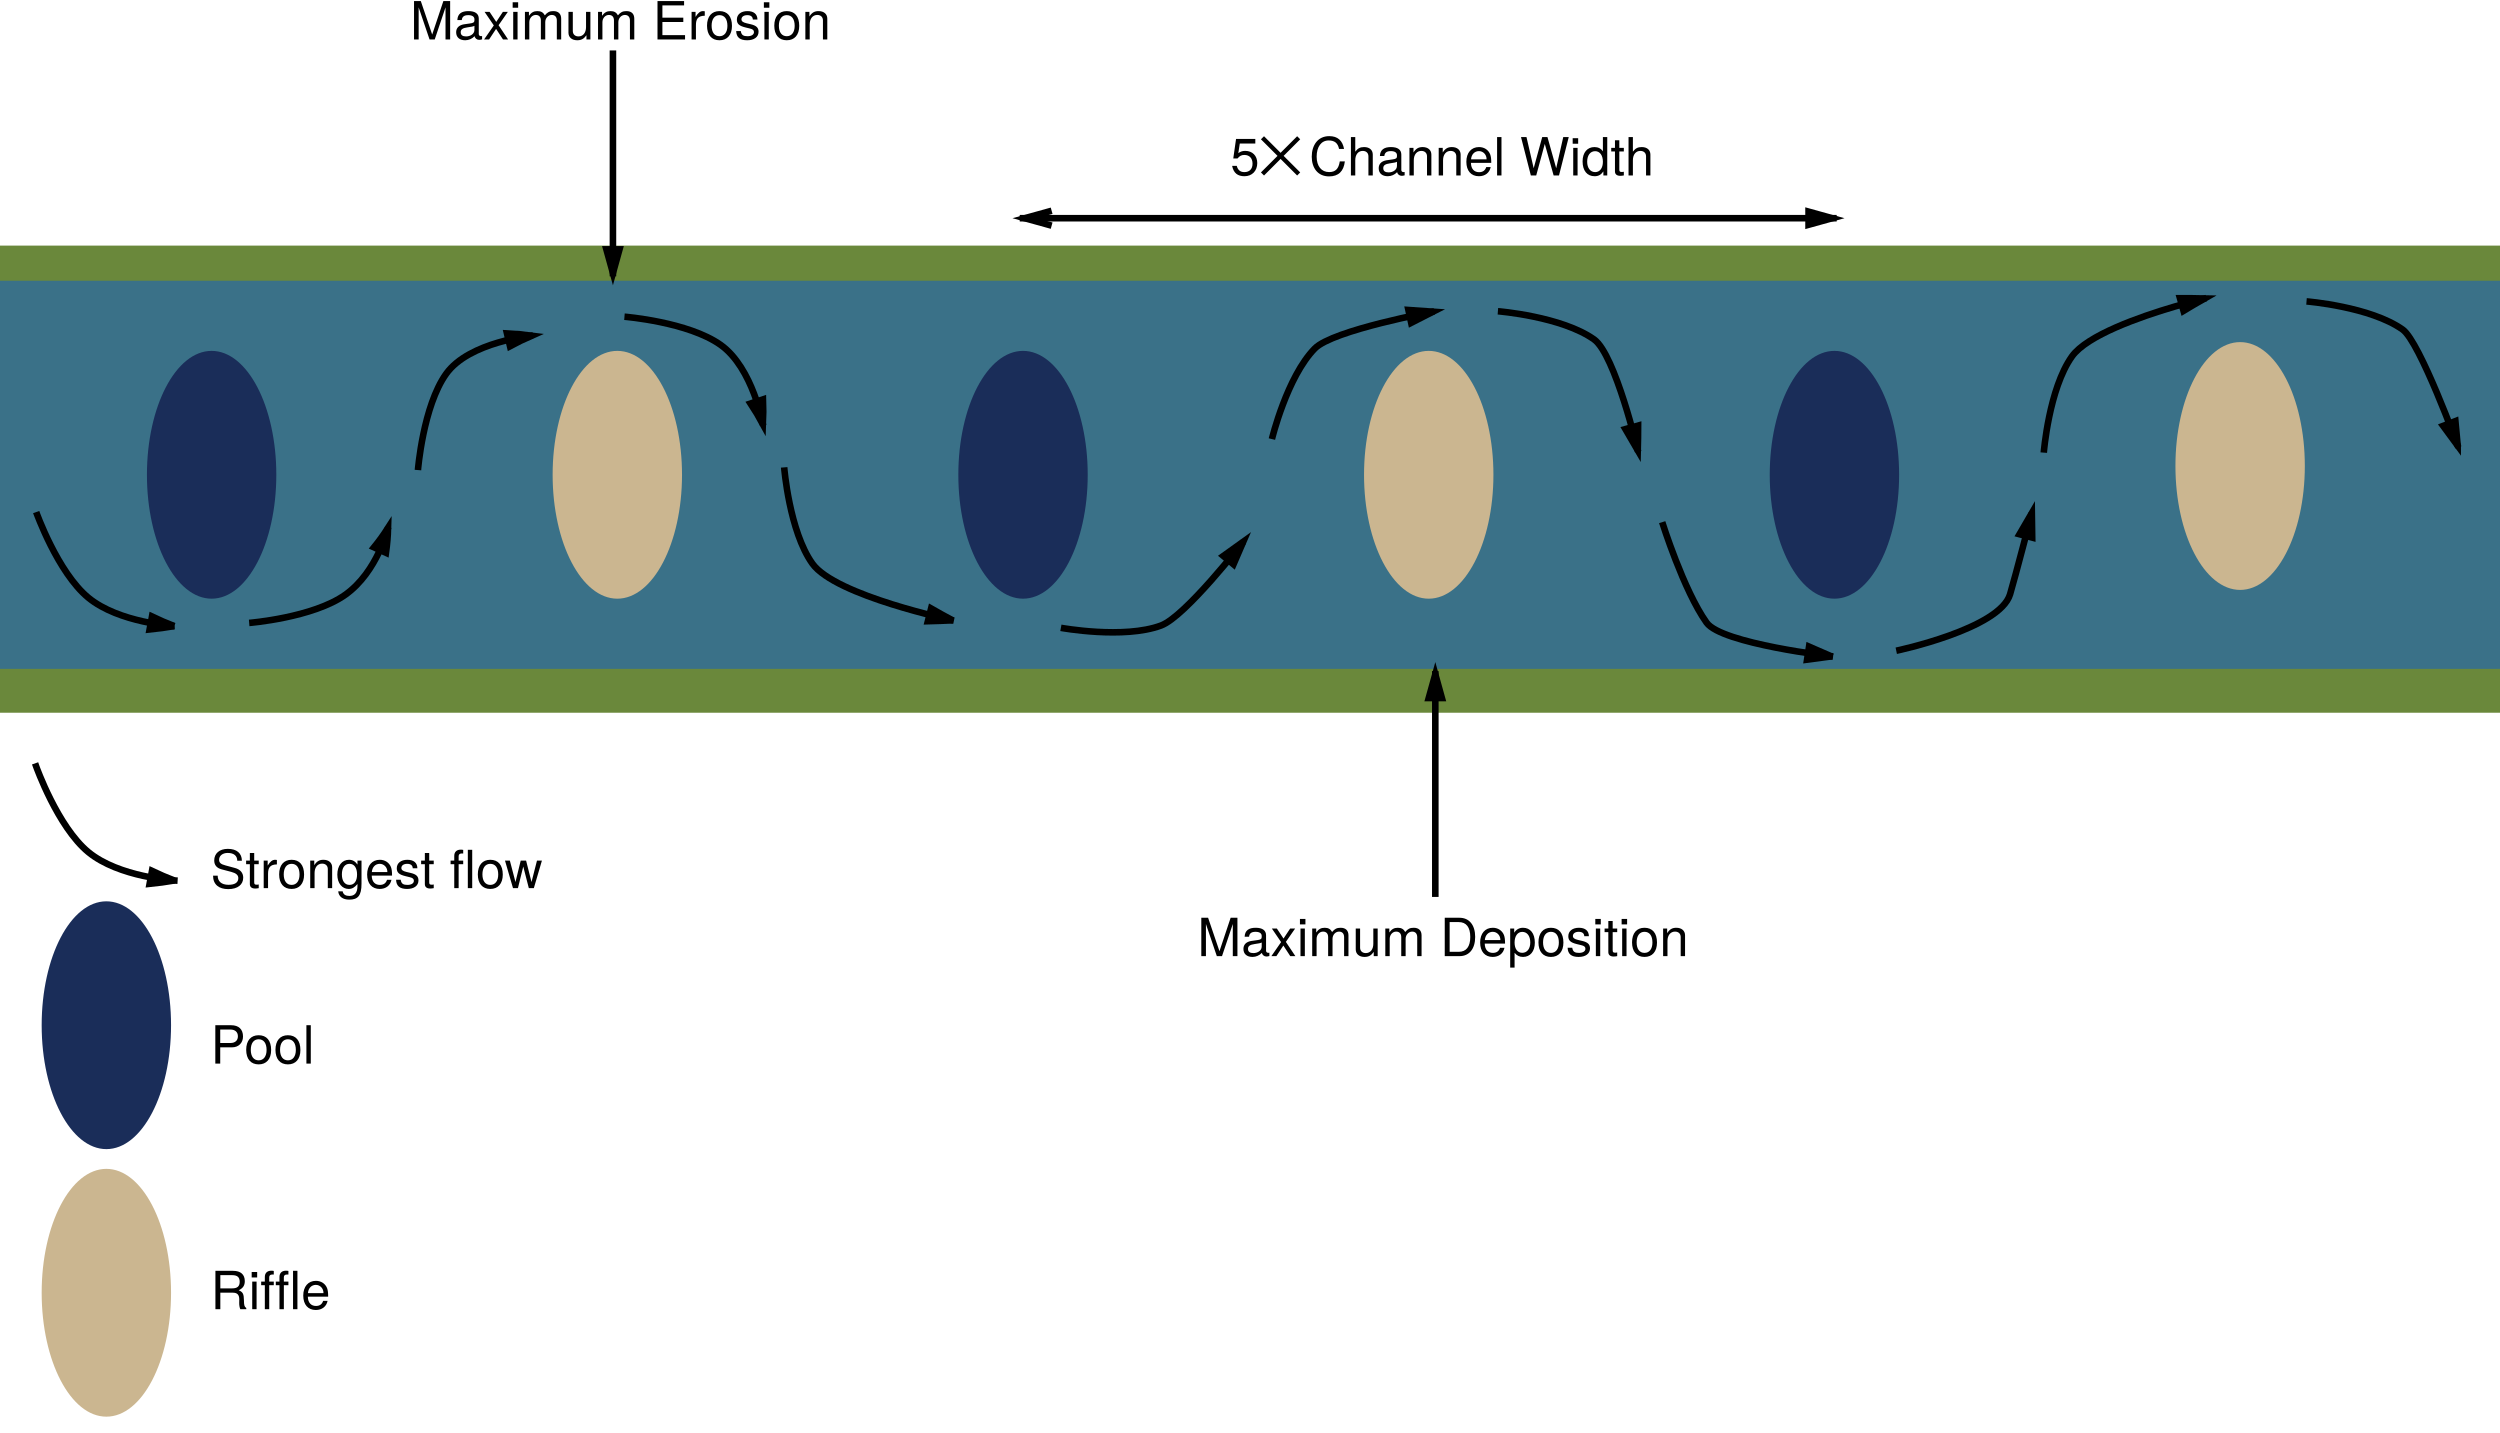
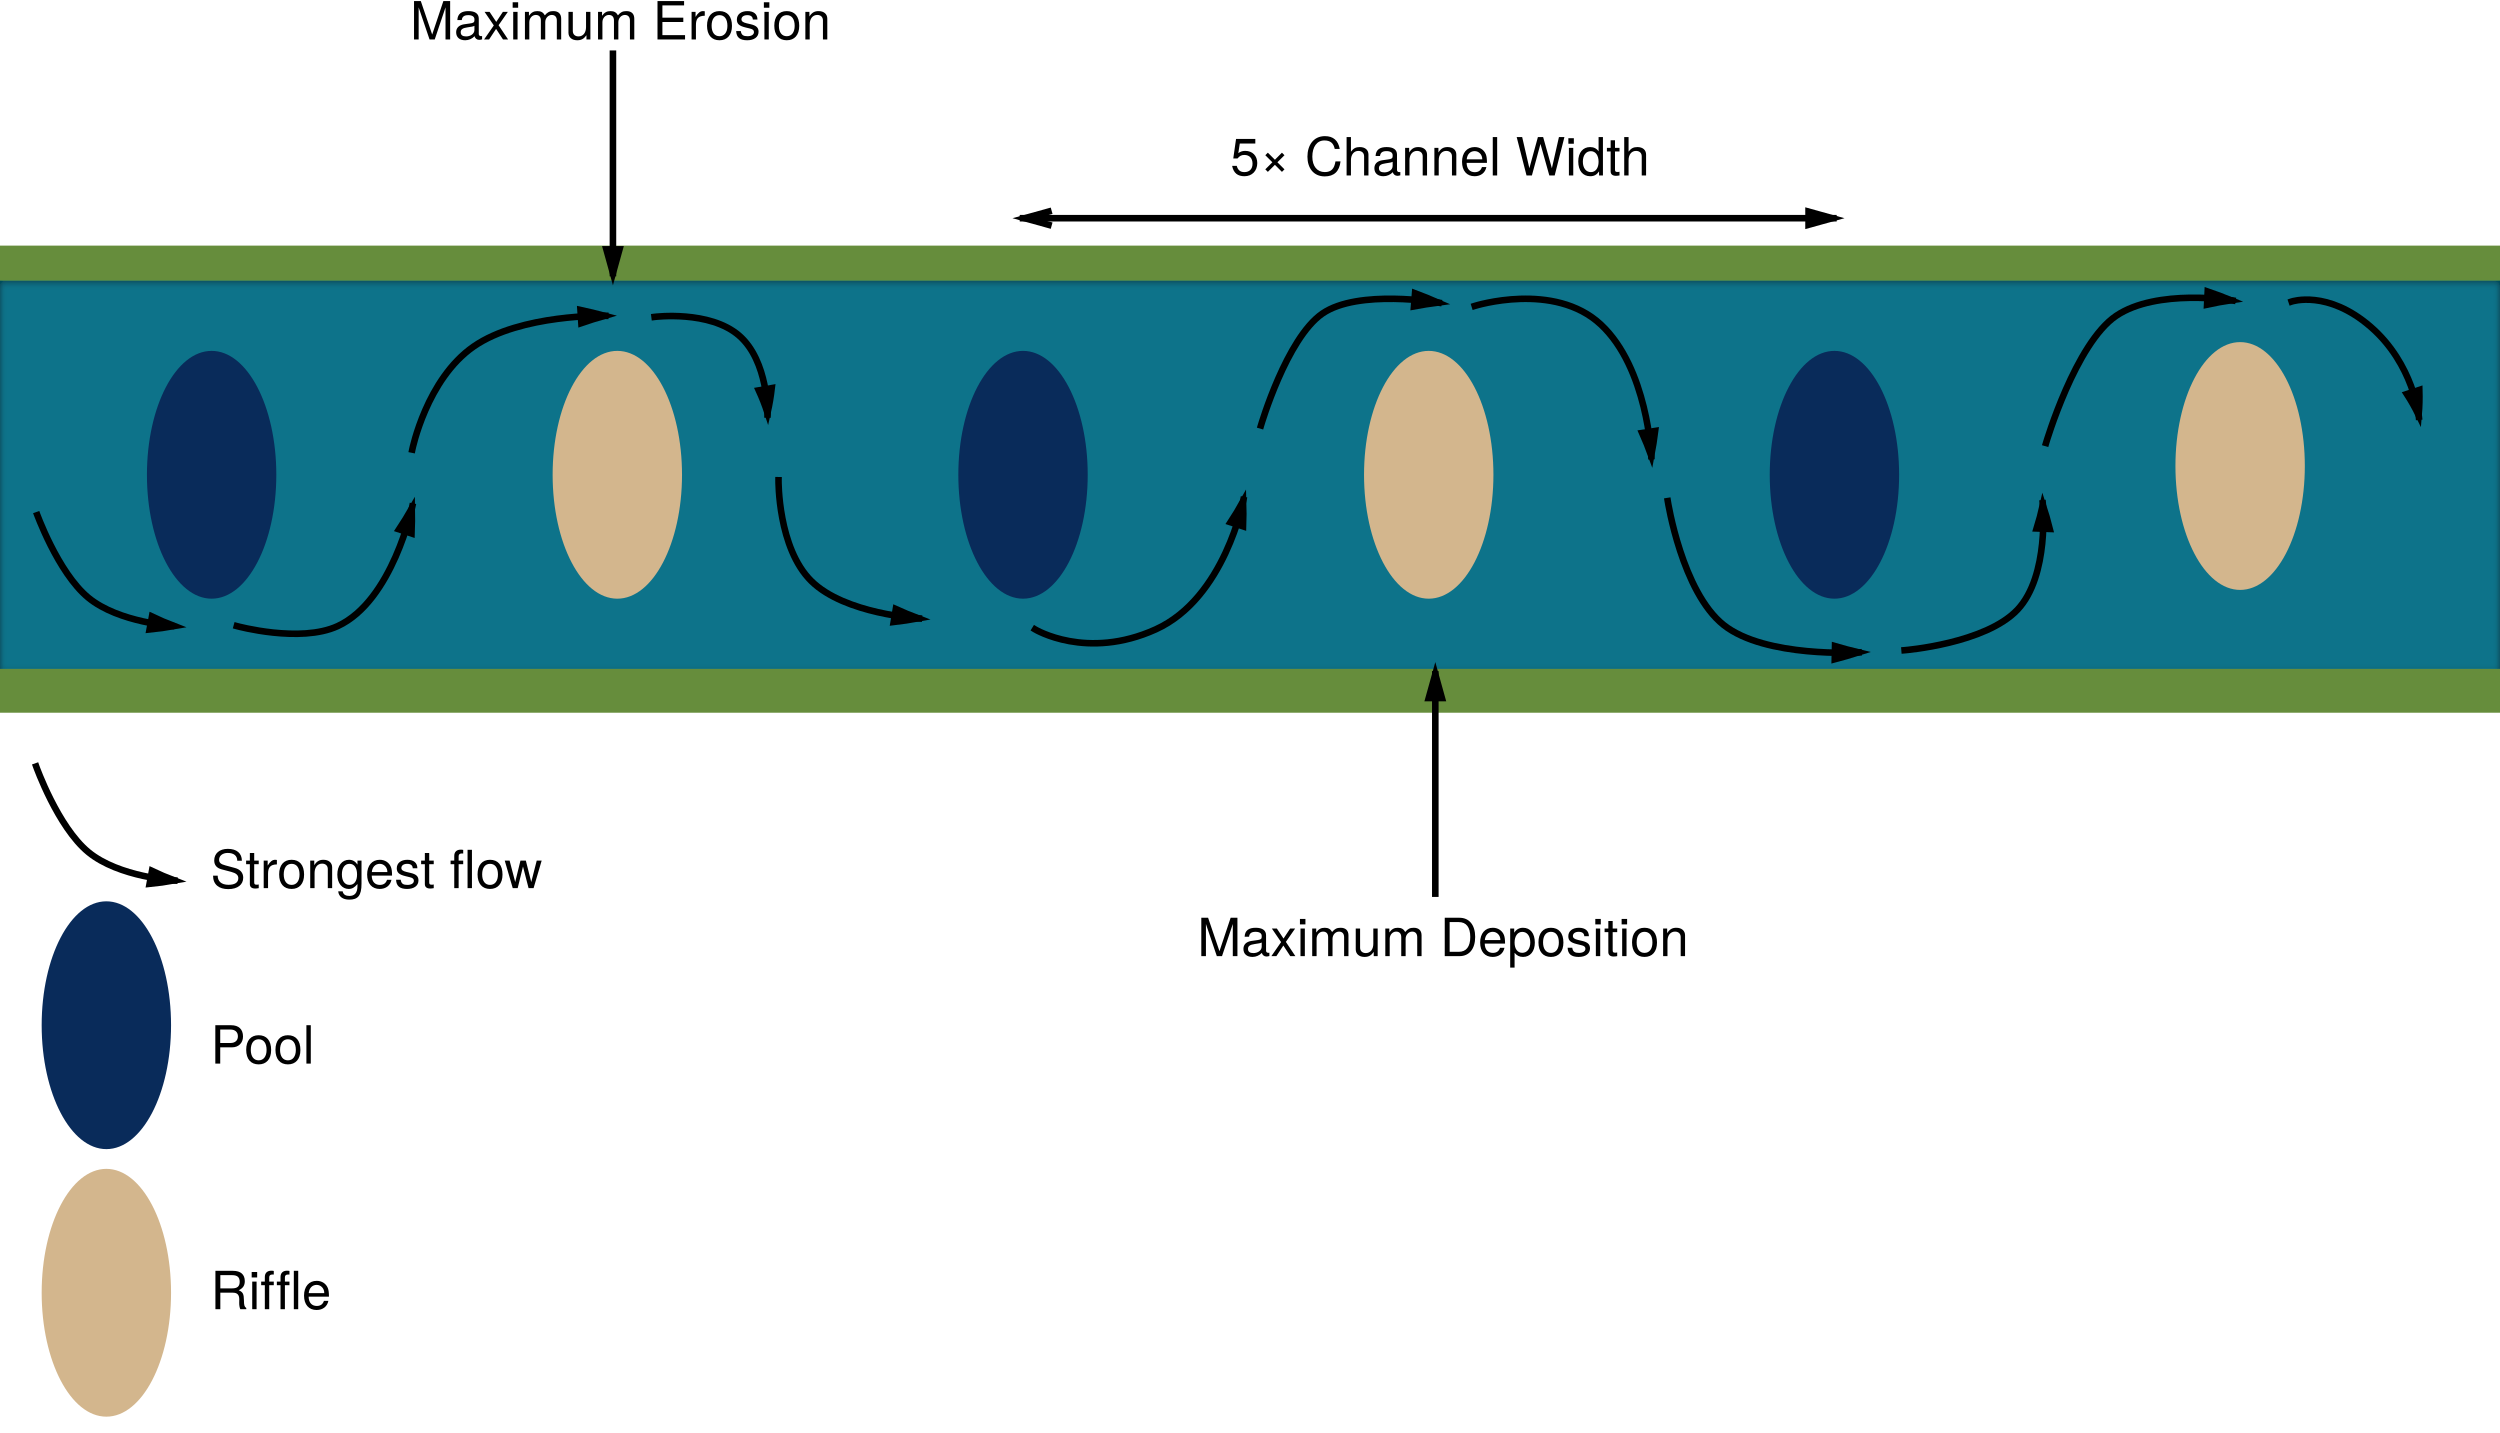
- <svg xmlns="http://www.w3.org/2000/svg" version="1.1" width="1425" height="816.3" id="svg2" xml:space="preserve">
-   <defs id="defs6">
-     <clipPath id="clipPath18">
-       <path d="m0 3280 11400 0 0 2130L0 5410 0 3280z" id="path20" />
-     </clipPath>
-     <clipPath id="clipPath28">
-       <path d="m0 3480 11400 0 0 1770L0 5250 0 3480z" id="path30" />
-     </clipPath>
-     <clipPath id="clipPath42">
-       <path d="m2815 3800c162.9 0 295 253 295 565 0 312-132.1 565-295 565-162.9 0-295-253-295-565 0-312 132.1-565 295-565z" id="path44" />
-     </clipPath>
-     <clipPath id="clipPath48">
-       <path d="m0 0 11400 0 0 6530L0 6530 0 0z" id="path50" />
-     </clipPath>
-     <clipPath id="clipPath58">
-       <path d="m6515 3800c162.9 0 295 253 295 565 0 312-132.1 565-295 565-162.9 0-295-253-295-565 0-312 132.1-565 295-565z" id="path60" />
-     </clipPath>
-     <clipPath id="clipPath64">
-       <path d="m0 0 11400 0 0 6530L0 6530 0 0z" id="path66" />
-     </clipPath>
-     <clipPath id="clipPath74">
-       <path d="m10215 3840c162.9 0 295 253 295 565 0 312-132.1 565-295 565-162.9 0-295-253-295-565 0-312 132.1-565 295-565z" id="path76" />
-     </clipPath>
-     <clipPath id="clipPath80">
-       <path d="m0 0 11400 0 0 6530L0 6530 0 0z" id="path82" />
-     </clipPath>
-     <clipPath id="clipPath90">
-       <path d="m965 3800c162.9 0 295 253 295 565 0 312-132.1 565-295 565-162.9 0-295-253-295-565 0-312 132.1-565 295-565z" id="path92" />
-     </clipPath>
-     <clipPath id="clipPath96">
-       <path d="m0 0 11400 0 0 6530L0 6530 0 0z" id="path98" />
-     </clipPath>
-     <clipPath id="clipPath106">
-       <path d="m4665 3800c162.9 0 295 253 295 565 0 312-132.1 565-295 565-162.9 0-295-253-295-565 0-312 132.1-565 295-565z" id="path108" />
-     </clipPath>
-     <clipPath id="clipPath112">
-       <path d="m0 0 11400 0 0 6530L0 6530 0 0z" id="path114" />
-     </clipPath>
-     <clipPath id="clipPath122">
-       <path d="m8365 3800c162.9 0 295 253 295 565 0 312-132.1 565-295 565-162.9 0-295-253-295-565 0-312 132.1-565 295-565z" id="path124" />
-     </clipPath>
-     <clipPath id="clipPath128">
-       <path d="m0 0 11400 0 0 6530L0 6530 0 0z" id="path130" />
-     </clipPath>
-     <clipPath id="clipPath196">
-       <path d="m485 1290c162.9 0 295 253 295 565 0 312-132.1 565-295 565-162.9 0-295-253-295-565 0-312 132.1-565 295-565z" id="path198" />
-     </clipPath>
-     <clipPath id="clipPath202">
-       <path d="m0 0 11400 0 0 6530L0 6530 0 0z" id="path204" />
-     </clipPath>
-     <clipPath id="clipPath212">
-       <path d="m485 70c162.9 0 295 253 295 565 0 312-132.1 565-295 565C322.1 1200 190 947 190 635 190 323 322.1 70 485 70z" id="path214" />
-     </clipPath>
-     <clipPath id="clipPath218">
-       <path d="m0 0 11400 0 0 6530L0 6530 0 0z" id="path220" />
-     </clipPath>
+ <svg xmlns="http://www.w3.org/2000/svg" width="1140px" height="653px" viewBox="0 0 1140 653" version="1.1">
+   <description>Created with Sketch (http://www.bohemiancoding.com/sketch)</description>
+   <defs>
+     <filter x="-20%" y="-20%" width="140%" height="140%" filterUnits="objectBoundingBox" id="filter-1">
+       <feOffset dx="0" dy="1" in="SourceAlpha" result="shadowOffsetInner1" />
+       <feGaussianBlur stdDeviation="1.5" in="shadowOffsetInner1" result="shadowBlurInner1" />
+       <feComposite in="shadowBlurInner1" in2="SourceAlpha" operator="arithmetic" k2="-1" k3="1" result="shadowInnerInner1" />
+       <feColorMatrix values="0 0 0 0 0   0 0 0 0 0   0 0 0 0 0  0 0 0 0.7 0" in="shadowInnerInner1" type="matrix" result="shadowMatrixInner1" />
+       <feMerge>
+         <feMergeNode in="SourceGraphic" />
+         <feMergeNode in="shadowMatrixInner1" />
+       </feMerge>
+     </filter>
  </defs>
-   <g transform="matrix(1.25,0,0,-1.25,0,816.25)" id="g10">
-     <g transform="scale(0.1,0.1)" id="g12">
-       <g id="g14">
-         <g clip-path="url(#clipPath18)" id="g16">
-           <path d="m0 3230 11450 0 0 2230L0 5460 0 3230z" id="path22" fill="#6a883b" />
-         </g>
-       </g>
-       <g id="g24">
-         <g clip-path="url(#clipPath28)" id="g26">
-           <path d="m0 3430 11450 0 0 1870L0 5300 0 3430z" id="path32" fill="#3a7188" />
-         </g>
-       </g>
-       <g transform="matrix(11400,0,0,1850,0,3440)" id="g34">
-         <image width="1" height="1" transform="matrix(1,0,0,-1,0,1)" id="image36" />
-       </g>
-       <g id="g38">
-         <g clip-path="url(#clipPath42)" id="g40">
-           <g clip-path="url(#clipPath48)" id="g46">
-             <path d="m2470 3750 690 0 0 1230-690 0 0-1230z" id="path52" fill="#cbb690" />
-           </g>
-         </g>
-       </g>
-       <g id="g54">
-         <g clip-path="url(#clipPath58)" id="g56">
-           <g clip-path="url(#clipPath64)" id="g62">
-             <path d="m6170 3750 690 0 0 1230-690 0 0-1230z" id="path68" fill="#cbb690" />
-           </g>
-         </g>
-       </g>
-       <g id="g70">
-         <g clip-path="url(#clipPath74)" id="g72">
-           <g clip-path="url(#clipPath80)" id="g78">
-             <path d="m9870 3790 690 0 0 1230-690 0 0-1230z" id="path84" fill="#cbb690" />
-           </g>
-         </g>
-       </g>
-       <g id="g86">
-         <g clip-path="url(#clipPath90)" id="g88">
-           <g clip-path="url(#clipPath96)" id="g94">
-             <path d="m620 3750 690 0 0 1230-690 0 0-1230z" id="path100" fill="#1a2d59" />
-           </g>
-         </g>
-       </g>
-       <g id="g102">
-         <g clip-path="url(#clipPath106)" id="g104">
-           <g clip-path="url(#clipPath112)" id="g110">
-             <path d="m4320 3750 690 0 0 1230-690 0 0-1230z" id="path116" fill="#1a2d59" />
-           </g>
-         </g>
-       </g>
-       <g id="g118">
-         <g clip-path="url(#clipPath122)" id="g120">
-           <g clip-path="url(#clipPath128)" id="g126">
-             <path d="m8020 3750 690 0 0 1230-690 0 0-1230z" id="path132" fill="#1a2d59" />
-           </g>
-         </g>
-       </g>
-       <path d="m165 4195c0 0 97.8-275 237.7-390.4C542.5 3689.2 795 3675 795 3675" id="path134" style="fill:none;stroke-width:30;stroke:#000" />
-       <path d="m794.6 3675c-36.4 14-66.9 27.1-101.5 43.6-3.8-20.6-7.1-38.3-10.9-59 39.8 4 73.6 8.6 112.5 15.4l0 0z" id="path136" style="fill:none;stroke-width:30;stroke:#000" />
-       <path d="m1136.2 3689.5c0 0 290.9 23.4 438.6 128.6 147.7 105.2 195.5 308 195.5 308" id="path138" style="fill:none;stroke-width:30;stroke:#000" />
-       <path d="m1769.6 4123.1c-20.9-32.8-40.3-59.5-64.2-89 19.1-8.7 35.5-16.2 54.6-24.9 5.6 40.2 8.6 74.4 9.6 113.9l0 0z" id="path140" style="fill:none;stroke-width:30;stroke:#000" />
-       <path d="m1905.8 4386.5c0 0 23.3 290.9 128.5 438.6C2139.6 4972.8 2430 5000 2430 5000" id="path142" style="fill:none;stroke-width:30;stroke:#000" />
-       <path d="m2424.9 4999.5c-35.6-15.6-65.5-30.1-99.2-48.2-4.8 20.4-9 37.9-13.9 58.4 40-2 74.1-5 113.1-10.2l0 0z" id="path144" style="fill:none;stroke-width:30;stroke:#000" />
-       <path d="m2847.5 5085.8c0 0 290.9-23.3 438.6-128.5C3433.8 4852.1 3480 4590 3480 4590" id="path146" style="fill:none;stroke-width:30;stroke:#000" />
-       <path d="m3479 4595.4c-18.6 34.3-35.6 62.7-56.6 94.6 19.9 6.7 37 12.4 56.9 19 1.5-40 1.5-74.2-0.3-113.6l0 0z" id="path148" style="fill:none;stroke-width:30;stroke:#000" />
-       <path d="m3575.8 4398.8c0 0 23.3-290.9 128.5-438.6C3809.6 3812.5 4350 3700 4350 3700" id="path150" style="fill:none;stroke-width:30;stroke:#000" />
-       <path d="m4343.5 3701.4c-34.6 18.5-63.8 34.7-97.7 54-5.2-20.4-9.6-37.8-14.7-58.2 39.5 1 73.2 2.3 112.5 4.2l0 0z" id="path152" style="fill:none;stroke-width:30;stroke:#000" />
-       <path d="m4837.6 3667.1c0 0 287.1-52.7 456.9 10.6C5405.4 3719.1 5670 4060 5670 4060" id="path154" style="fill:none;stroke-width:30;stroke:#000" />
-       <path d="m5669.7 4059.6c-31.7-23.1-59-42.5-91-64.9 16.2-13.4 30-24.9 46.2-38.3 16 36 29.5 67 44.8 103.2l0 0z" id="path156" style="fill:none;stroke-width:30;stroke:#000" />
-       <path d="m5799.9 4527.8c0 0 68.6 283.7 195.6 413.1C6078.4 5025.4 6540 5110 6540 5110" id="path158" style="fill:none;stroke-width:30;stroke:#000" />
-       <path d="m6534.5 5109c-34.9-17.5-64.8-32.8-99.5-50.9-4.4 20.5-8.2 38.1-12.7 58.6 39.5-2.4 73.2-4.7 112.2-7.7l0 0z" id="path160" style="fill:none;stroke-width:30;stroke:#000" />
-       <path d="m6830.4 5110.7c0 0 290.9-23.3 438.6-128.5C7365.4 4913.5 7470 4470 7470 4470" id="path162" style="fill:none;stroke-width:30;stroke:#000" />
-       <path d="m7468.3 4477c-19.4 34-36.2 62.9-56.2 96.4 20.2 5.6 37.6 10.4 57.8 16-0.1-39.5-0.6-73.2-1.6-112.4l0 0z" id="path164" style="fill:none;stroke-width:30;stroke:#000" />
-       <path d="m7579.6 4149c0 0 97.3-310.7 202.5-458.4 68.7-96.4 576.8-154.6 576.8-154.6" id="path166" style="fill:none;stroke-width:30;stroke:#000" />
-       <path d="m8351.9 3536.8c-36.2 15.2-66.9 28.5-102.6 44.4-3.1-20.8-5.8-38.6-9-59.3 39.2 4.9 72.6 9.4 111.5 15l0 0z" id="path168" style="fill:none;stroke-width:30;stroke:#000" />
-       <path d="m8646.9 3562.6c0 0 472.4 99.3 519.1 257.8 24.9 84.3 99.2 370.3 99.2 370.3" id="path170" style="fill:none;stroke-width:30;stroke:#000" />
-       <path d="m9265.2 4190.6c-19.7-33.9-36.6-62.8-56.3-96.7 20.3-5.3 37.7-9.9 58-15.3-0.5 39.3-1.1 72.8-1.7 112l0 0z" id="path172" style="fill:none;stroke-width:30;stroke:#000" />
-       <path d="m9319.6 4466c0 0 23.3 290.9 128.5 438.6 68.7 96.4 308.8 180.4 467.2 227.1 84.3 24.9 145.6 39.1 145.6 39.1" id="path174" style="fill:none;stroke-width:30;stroke:#000" />
-       <path d="m10053.2 5169c-34.1-19.4-62.9-36.4-96.3-56.5-5.7 20.2-10.6 37.5-16.3 57.7 39.5 0.1 73.2-0.3 112.6-1.2l0 0z" id="path176" style="fill:none;stroke-width:30;stroke:#000" />
-       <path d="m10517.7 5155.6c0 0 290.9-23.3 438.6-128.5 78.5-55.9 253.7-537.1 253.7-537.1" id="path178" style="fill:none;stroke-width:30;stroke:#000" />
-       <path d="m11207.1 4498c-23 31.6-43 58.7-66.3 90 19.5 7.6 36.3 14.2 55.9 21.8 3.8-39.1 7-72.8 10.4-111.7l0 0z" id="path180" style="fill:none;stroke-width:30;stroke:#000" />
-       <path d="m165 3035c0 0 97.8-275 237.7-390.4C542.5 2529.2 795 2515 795 2515" id="path182" style="fill:none;stroke-linecap:square;stroke-width:30;stroke:#000" />
-       <path d="m794.6 2515c-36.4 14-66.9 27.1-101.5 43.6-3.8-20.6-7.1-38.3-10.9-59 39.8 4 73.6 8.6 112.5 15.4l0 0z" id="path184" style="fill:none;stroke-linecap:square;stroke-width:30;stroke:#000" />
-       <g transform="scale(10,10)" id="g186">
-         <text transform="matrix(1,0,0,-1,96,248)" id="text188">
-           <tspan x="0" y="0" id="tspan190" style="-inkscape-font-specification:HelveticaNeue-Light;fill:#000;font-family:HelveticaNeue;font-size:24;font-weight:lighter;writing-mode:lr-tb">Strongest ﬂow</tspan>
-         </text>
-       </g>
-       <g id="g192">
-         <g clip-path="url(#clipPath196)" id="g194">
-           <g clip-path="url(#clipPath202)" id="g200">
-             <path d="m140 1240 690 0 0 1230-690 0 0-1230z" id="path206" fill="#1a2d59" />
-           </g>
-         </g>
-       </g>
-       <g id="g208">
-         <g clip-path="url(#clipPath212)" id="g210">
-           <g clip-path="url(#clipPath218)" id="g216">
-             <path d="m140 20 690 0 0 1230-690 0 0-1230z" id="path222" fill="#cbb690" />
-           </g>
-         </g>
-       </g>
-       <g transform="scale(10,10)" id="g224">
-         <text transform="matrix(1,0,0,-1,96,168)" id="text226">
-           <tspan x="0" y="0" id="tspan228" style="-inkscape-font-specification:HelveticaNeue-Light;fill:#000;font-family:HelveticaNeue;font-size:24;font-weight:lighter;writing-mode:lr-tb">Pool</tspan>
-           <tspan x="0" y="112" id="tspan230" style="-inkscape-font-specification:HelveticaNeue-Light;fill:#000;font-family:HelveticaNeue;font-size:24;font-weight:lighter;writing-mode:lr-tb">Rifﬂe</tspan>
-         </text>
-       </g>
-       <path d="m6545 2455 0 1000" id="path232" style="fill:none;stroke-linecap:square;stroke-width:30;stroke:#000" />
-       <path d="m6545 3455c-10.5-37.8-19.5-70.2-30-108 21 0 39 0 60 0-10.5 37.8-19.5 70.2-30 108l0 0z" id="path234" style="fill:none;stroke-linecap:square;stroke-width:30;stroke:#000" />
-       <g transform="scale(10,10)" id="g236">
-         <text transform="matrix(1,0,0,-1,546,217)" id="text238">
-           <tspan x="0" y="0" id="tspan240" style="-inkscape-font-specification:HelveticaNeue-Light;fill:#000;font-family:HelveticaNeue;font-size:24;font-weight:lighter;writing-mode:lr-tb">Maximum Deposition</tspan>
-         </text>
-       </g>
-       <path d="m2795 6285 0-1000" id="path242" style="fill:none;stroke-linecap:square;stroke-width:30;stroke:#000" />
-       <path d="m2795 5285c10.5 37.8 19.5 70.2 30 108-21 0-39 0-60 0 10.5-37.8 19.5-70.2 30-108l0 0z" id="path244" style="fill:none;stroke-linecap:square;stroke-width:30;stroke:#000" />
-       <g transform="scale(10,10)" id="g246">
-         <text transform="matrix(1,0,0,-1,187,635)" id="text248">
-           <tspan x="0" y="0" id="tspan250" style="-inkscape-font-specification:HelveticaNeue-Light;fill:#000;font-family:HelveticaNeue;font-size:24;font-weight:lighter;writing-mode:lr-tb">Maximum Erosion</tspan>
-         </text>
-       </g>
-       <path d="m4665 5535 3695.2 0" id="path252" style="fill:none;stroke-linecap:square;stroke-width:30;stroke:#000" />
-       <path d="m8355 5535c-37.8 10.5-70.2 19.5-108 30 0-21 0-39 0-60 37.8 10.5 70.2 19.5 108 30l0 0zm-3574-30c-37.8 10.5-70.2 19.5-108 30 37.8 10.5 70.2 19.5 108 30" id="path254" style="fill:none;stroke-linecap:square;stroke-width:30;stroke:#000" />
-       <g transform="scale(10,10)" id="g256">
-         <text transform="matrix(1,0,0,-1,561,573)" id="text258">
-           <tspan x="0" y="0" id="tspan260" style="-inkscape-font-specification:HelveticaNeue-Light;fill:#000;font-family:HelveticaNeue;font-size:24;font-weight:lighter;writing-mode:lr-tb">5</tspan>
-         </text>
-         <text transform="matrix(1,0,0,-1,574.3441,573)" id="text262">
-           <tspan x="0" y="0" id="tspan264" style="-inkscape-font-specification:AppleSymbols;fill:#000;font-family:AppleSymbols;font-size:24;writing-mode:lr-tb">⨉</tspan>
-         </text>
-         <text transform="matrix(1,0,0,-1,597.0005,573)" id="text266">
-           <tspan x="0" y="0" id="tspan268" style="-inkscape-font-specification:HelveticaNeue-Light;fill:#000;font-family:HelveticaNeue;font-size:24;font-weight:lighter;writing-mode:lr-tb">Channel Width</tspan>
-         </text>
-       </g>
+   <g id="Page-1" stroke="none" stroke-width="1" fill="none" fill-rule="evenodd">
+     <rect id="River-banks" fill="#668D3C" x="0" y="112" width="1140" height="213" />
+     <rect id="River-Channel" fill="#09738A" filter="url(#filter-1)" x="0" y="128" width="1140" height="177" />
+     <g id="Riffles-&amp;-Pools" transform="translate(67, 156)">
+       <path d="M214.5 117C230.792 117 244 91.704 244 60.5 244 29.296 230.792 4 214.5 4 198.208 4 185 29.296 185 60.5 185 91.704 198.208 117 214.5 117Z" id="Riffle" fill="#D3B68D" />
+       <path d="M584.5 117C600.792 117 614 91.704 614 60.5 614 29.296 600.792 4 584.5 4 568.208 4 555 29.296 555 60.5 555 91.704 568.208 117 584.5 117Z" id="Riffle-2" fill="#D3B68D" />
+       <path d="M954.5 113C970.792 113 984 87.704 984 56.5 984 25.296 970.792 0 954.5 0 938.208 0 925 25.296 925 56.5 925 87.704 938.208 113 954.5 113Z" id="Riffle-3" fill="#D3B68D" />
+       <path d="M29.5 117C45.792 117 59 91.704 59 60.5 59 29.296 45.792 4 29.5 4 13.208 4 0 29.296 0 60.5 0 91.704 13.208 117 29.5 117Z" id="Pool" fill="#092B5A" />
+       <path d="M399.5 117C415.792 117 429 91.704 429 60.5 429 29.296 415.792 4 399.5 4 383.208 4 370 29.296 370 60.5 370 91.704 383.208 117 399.5 117Z" id="Pool-2" fill="#092B5A" />
+       <path d="M769.5 117C785.792 117 799 91.704 799 60.5 799 29.296 785.792 4 769.5 4 753.208 4 740 29.296 740 60.5 740 91.704 753.208 117 769.5 117Z" id="Pool-3" fill="#092B5A" />
+     </g>
+     <g id="Fucking-arrows" transform="translate(17, 136)" stroke="#000000" stroke-width="3">
+       <path d="M-0.5 97.5C-0.5 97.5 9.285 124.997 23.268 136.539 37.252 148.081 62.5 149.5 62.5 149.5" id="Line" />
+       <path id="Line-decoration-1" d="M62.459 149.498C58.816 148.098 55.774 146.783 52.308 145.139 51.925 147.204 51.596 148.974 51.213 151.038 55.198 150.641 58.571 150.183 62.459 149.498 62.459 149.498 62.459 149.498 62.459 149.498Z" />
+       <path d="M91 149.5C91 149.5 119.895 157.404 137 149.5 161.968 137.963 171 95 171 95" id="Line" stroke-linecap="square" />
+       <path id="Line-decoration-1" d="M170.786 95.945C168.835 99.333 167.084 102.164 164.966 105.38 166.96 106.04 168.669 106.606 170.662 107.266 170.818 103.287 170.86 99.888 170.786 95.945 170.786 95.945 170.786 95.945 170.786 95.945Z" stroke-linecap="square" />
+       <path d="M171 69C171 69 177.495 36.907 199 22 220.505 7.093 259 8 259 8" id="Line" stroke-linecap="square" />
+       <path id="Line-decoration-1" d="M258.687 7.995C254.87 6.974 251.587 6.183 247.7 5.345 247.838 7.44 247.957 9.236 248.096 11.332 251.757 10.079 254.918 9.073 258.687 7.995 258.687 7.995 258.687 7.995 258.687 7.995Z" stroke-linecap="square" />
+       <path d="M281.5 8.5C281.5 8.5 306.522 5.354 320 17 333.478 28.646 333 53 333 53" id="Line" stroke-linecap="square" />
+       <path id="Line-decoration-1" d="M332.999 52.231C333.871 48.37 334.445 44.995 334.914 40.974 332.846 41.335 331.072 41.644 329.004 42.005 330.573 45.461 331.777 48.527 332.999 52.231 332.999 52.231 332.999 52.231 332.999 52.231Z" stroke-linecap="square" />
+       <path d="M338 83C338 83 337.667 113.906 353 129 368.333 144.094 402 146 402 146" id="Line" stroke-linecap="square" />
+       <path id="Line-decoration-1" d="M401.727 145.982C398.074 144.592 395.012 143.308 391.496 141.719 391.155 143.791 390.863 145.567 390.522 147.639 394.488 147.173 397.844 146.68 401.727 145.982 401.727 145.982 401.727 145.982 401.727 145.982Z" stroke-linecap="square" />
+       <path d="M455 151C455 151 478.483 165.265 510 151 541.517 136.735 550 92 550 92" id="Line" stroke-linecap="square" />
+       <path id="Line-decoration-1" d="M549.862 92.672C547.961 96.081 546.235 98.923 544.131 102.147 546.126 102.803 547.836 103.365 549.831 104.021 549.976 100.024 549.992 96.614 549.862 92.672 549.862 92.672 549.862 92.672 549.862 92.672Z" stroke-linecap="square" />
+       <path d="M558 58C558 58 569.637 18.313 586 7 602.363-4.313 639 2 639 2" id="Line" stroke-linecap="square" />
+       <path id="Line-decoration-1" d="M638.745 1.958C635.147 0.387 631.985-0.883 628.264-2.28 628.097-0.187 627.954 1.607 627.786 3.701 631.581 2.996 634.884 2.47 638.745 1.958 638.745 1.958 638.745 1.958 638.745 1.958Z" stroke-linecap="square" />
+       <path d="M655.5 3.5C655.5 3.5 691.684-7.904 713 12 734.316 31.904 736 72 736 72" id="Line" stroke-linecap="square" />
+       <path id="Line-decoration-1" d="M735.986 71.72C736.726 67.834 737.251 64.473 737.755 60.516 735.68 60.837 733.901 61.113 731.826 61.434 733.382 64.962 734.637 68.043 735.986 71.72 735.986 71.72 735.986 71.72 735.986 71.72Z" stroke-linecap="square" />
+       <path d="M743.5 92.5C743.5 92.5 749.975 133.911 769 149 788.025 164.089 830.5 161.5 830.5 161.5" id="Line" stroke-linecap="square" />
+       <path id="Line-decoration-1" d="M830.5 161.5C826.708 160.584 823.488 159.719 819.772 158.634 819.73 160.733 819.694 162.533 819.652 164.633 823.493 163.619 826.751 162.684 830.5 161.5 830.5 161.5 830.5 161.5 830.5 161.5Z" stroke-linecap="square" />
+       <path d="M851.5 160.5C851.5 160.5 888.388 157.54 903 142 917.612 126.46 914.5 93.5 914.5 93.5" id="Line" stroke-linecap="square" />
+       <path id="Line-decoration-1" d="M914.563 94.294C913.69 98.109 912.827 101.316 911.704 104.975 913.803 105.053 915.602 105.119 917.7 105.196 916.727 101.328 915.789 98.053 914.563 94.294 914.563 94.294 914.563 94.294 914.563 94.294Z" stroke-linecap="square" />
+       <path d="M916 66C916 66 929.414 20.54 948 8 966.586-4.54 1001 1 1001 1" id="Line" stroke-linecap="square" />
+       <path id="Line-decoration-1" d="M1000.317 0.899C996.674-0.594 993.492-1.781 989.711-3.068 989.61-0.97 989.525 0.828 989.424 2.925 993.195 2.107 996.46 1.495 1000.317 0.899 1000.317 0.899 1000.317 0.899 1000.317 0.899Z" stroke-linecap="square" />
+       <path d="M1028 1.5C1028 1.5 1044.363-4.04 1064 13 1083.637 30.04 1086 54 1086 54" id="Line" stroke-linecap="square" />
+       <path id="Line-decoration-1" d="M1085.904 53.237C1086.246 49.283 1086.332 45.853 1086.216 41.803 1084.22 42.459 1082.51 43.02 1080.515 43.675 1082.568 46.871 1084.195 49.731 1085.904 53.237 1085.904 53.237 1085.904 53.237 1085.904 53.237Z" stroke-linecap="square" />
+     </g>
+     <g id="Legend" transform="translate(17, 350)">
+       <path d="M-0.5-0.5C-0.5-0.5 9.285 26.997 23.268 38.539 37.252 50.081 62.5 51.5 62.5 51.5" id="Line-legend" stroke="#000000" stroke-width="3" stroke-linecap="square" />
+       <path id="Line-legend-decoration-1" d="M62.459 51.498C58.816 50.098 55.774 48.783 52.308 47.139 51.925 49.204 51.596 50.974 51.213 53.038 55.198 52.641 58.571 52.183 62.459 51.498 62.459 51.498 62.459 51.498 62.459 51.498Z" stroke="#000000" stroke-width="3" stroke-linecap="square" />
+       <text id="Strongest-flow" font-family="Helvetica Neue" font-size="24" font-weight="lighter" fill="#000000">
+         <tspan x="79" y="55">Strongest flow</tspan>
+       </text>
+       <path d="M31.5 174C47.792 174 61 148.704 61 117.5 61 86.296 47.792 61 31.5 61 15.208 61 2 86.296 2 117.5 2 148.704 15.208 174 31.5 174Z" id="Pool-Legend" fill="#092B5A" />
+       <path d="M31.5 296C47.792 296 61 270.704 61 239.5 61 208.296 47.792 183 31.5 183 15.208 183 2 208.296 2 239.5 2 270.704 15.208 296 31.5 296Z" id="Riffle-Legend" fill="#D3B68D" />
+       <text id="Pool" font-family="Helvetica Neue" font-size="24" font-weight="lighter" fill="#000000">
+         <tspan x="79" y="135">Pool</tspan>
+       </text>
+       <text id="Riffle" font-family="Helvetica Neue" font-size="24" font-weight="lighter" fill="#000000">
+         <tspan x="79" y="247">Riffle</tspan>
+       </text>
+     </g>
+     <g id="Labels" transform="translate(187, -5)">
+       <path d="M467.5 412.5L467.5 312.5" id="Line" stroke="#000000" stroke-width="3" stroke-linecap="square" />
+       <path id="Line-decoration-1" d="M467.5 312.5C466.45 316.28 465.55 319.52 464.5 323.3 466.6 323.3 468.4 323.3 470.5 323.3 469.45 319.52 468.55 316.28 467.5 312.5 467.5 312.5 467.5 312.5 467.5 312.5Z" stroke="#000000" stroke-width="3" stroke-linecap="square" />
+       <text id="Maximum-Deposition" font-family="Helvetica Neue" font-size="24" font-weight="lighter" fill="#000000">
+         <tspan x="359" y="441">Maximum Deposition</tspan>
+       </text>
+       <path d="M92.5 29.5L92.5 129.5" id="Line" stroke="#000000" stroke-width="3" stroke-linecap="square" />
+       <path id="Line-decoration-1" d="M92.5 129.5C93.55 125.72 94.45 122.48 95.5 118.7 93.4 118.7 91.6 118.7 89.5 118.7 90.55 122.48 91.45 125.72 92.5 129.5 92.5 129.5 92.5 129.5 92.5 129.5Z" stroke="#000000" stroke-width="3" stroke-linecap="square" />
+       <text id="Maximum-Erosion" font-family="Helvetica Neue" font-size="24" font-weight="lighter" fill="#000000">
+         <tspan x="0" y="23">Maximum Erosion</tspan>
+       </text>
+       <path d="M279.5 104.5L649.02 104.5" id="Line" stroke="#000000" stroke-width="3" stroke-linecap="square" />
+       <path id="Line-decoration-1" d="M648.5 104.5C644.72 103.45 641.48 102.55 637.7 101.5 637.7 103.6 637.7 105.4 637.7 107.5 641.48 106.45 644.72 105.55 648.5 104.5 648.5 104.5 648.5 104.5 648.5 104.5Z" stroke="#000000" stroke-width="3" stroke-linecap="square" />
+       <path id="Line-decoration-2" d="M291.1 107.5C287.32 106.45 284.08 105.55 280.3 104.5 284.08 103.45 287.32 102.55 291.1 101.5" stroke="#000000" stroke-width="3" stroke-linecap="square" />
+       <text id="5⨉-Channel-Width" font-family="Helvetica Neue" font-size="24" font-weight="lighter" fill="#000000">
+         <tspan x="374" y="85">5× Channel Width</tspan>
+       </text>
    </g>
  </g>
</svg>
